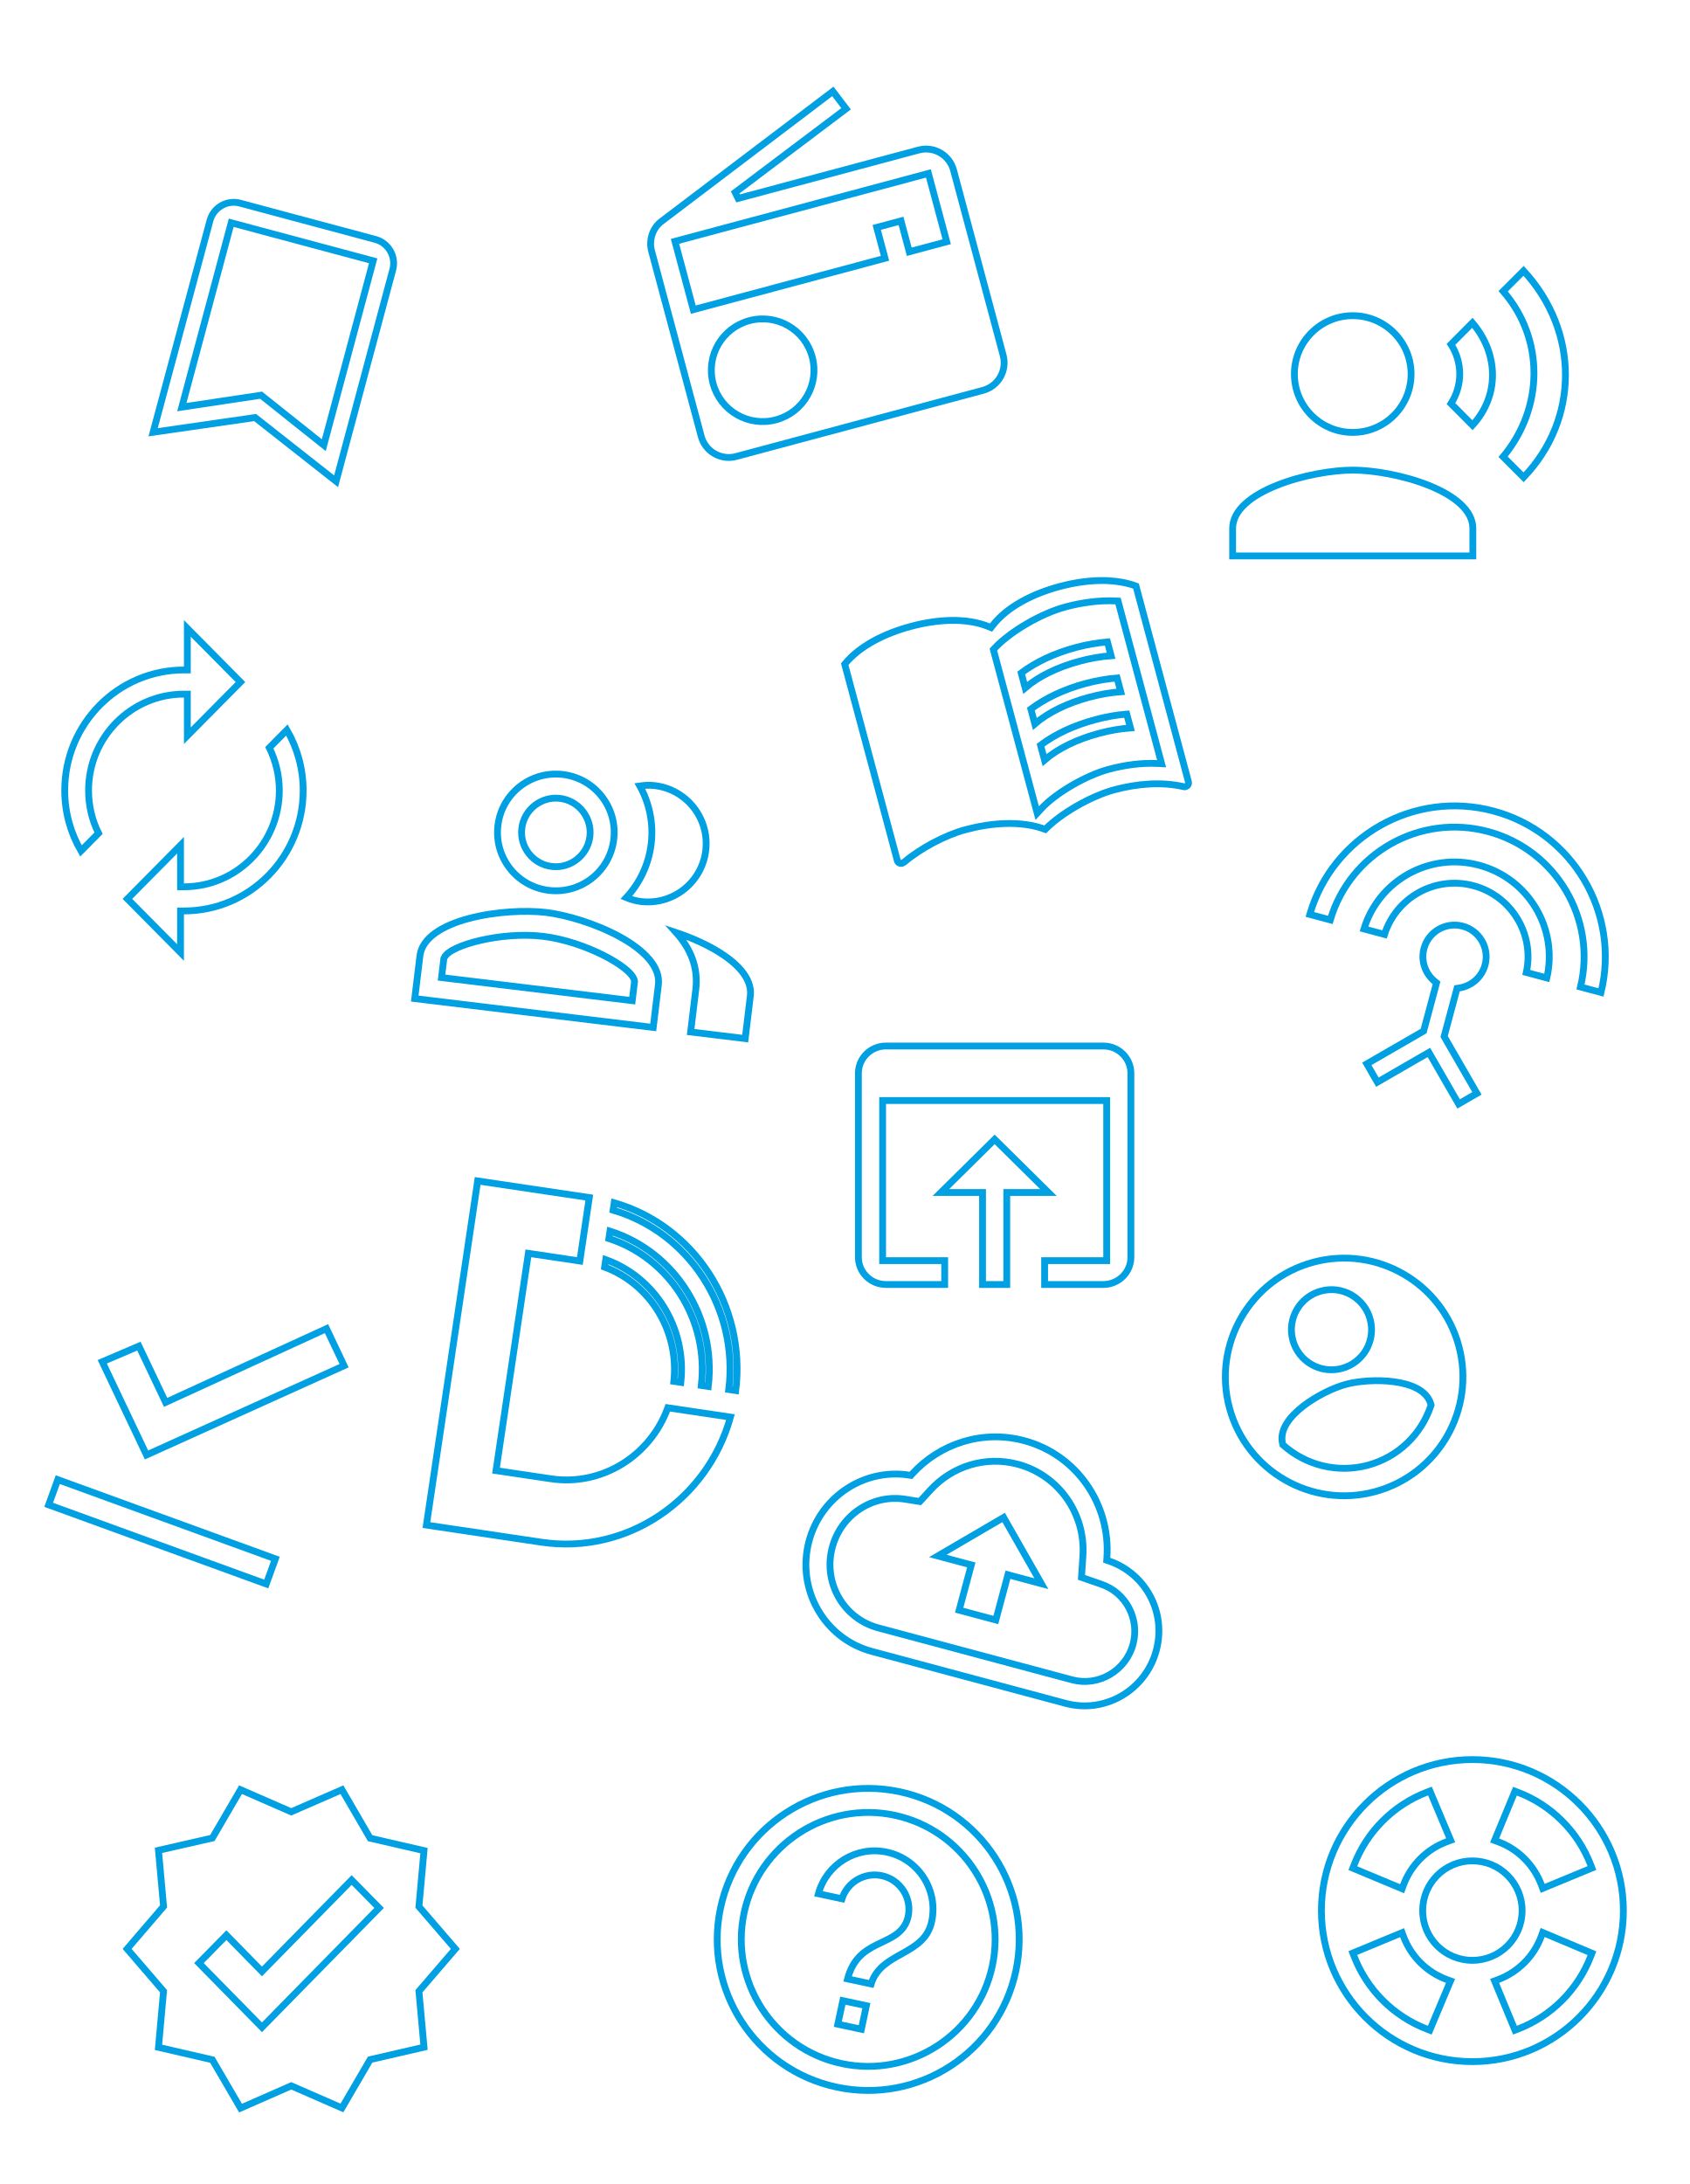
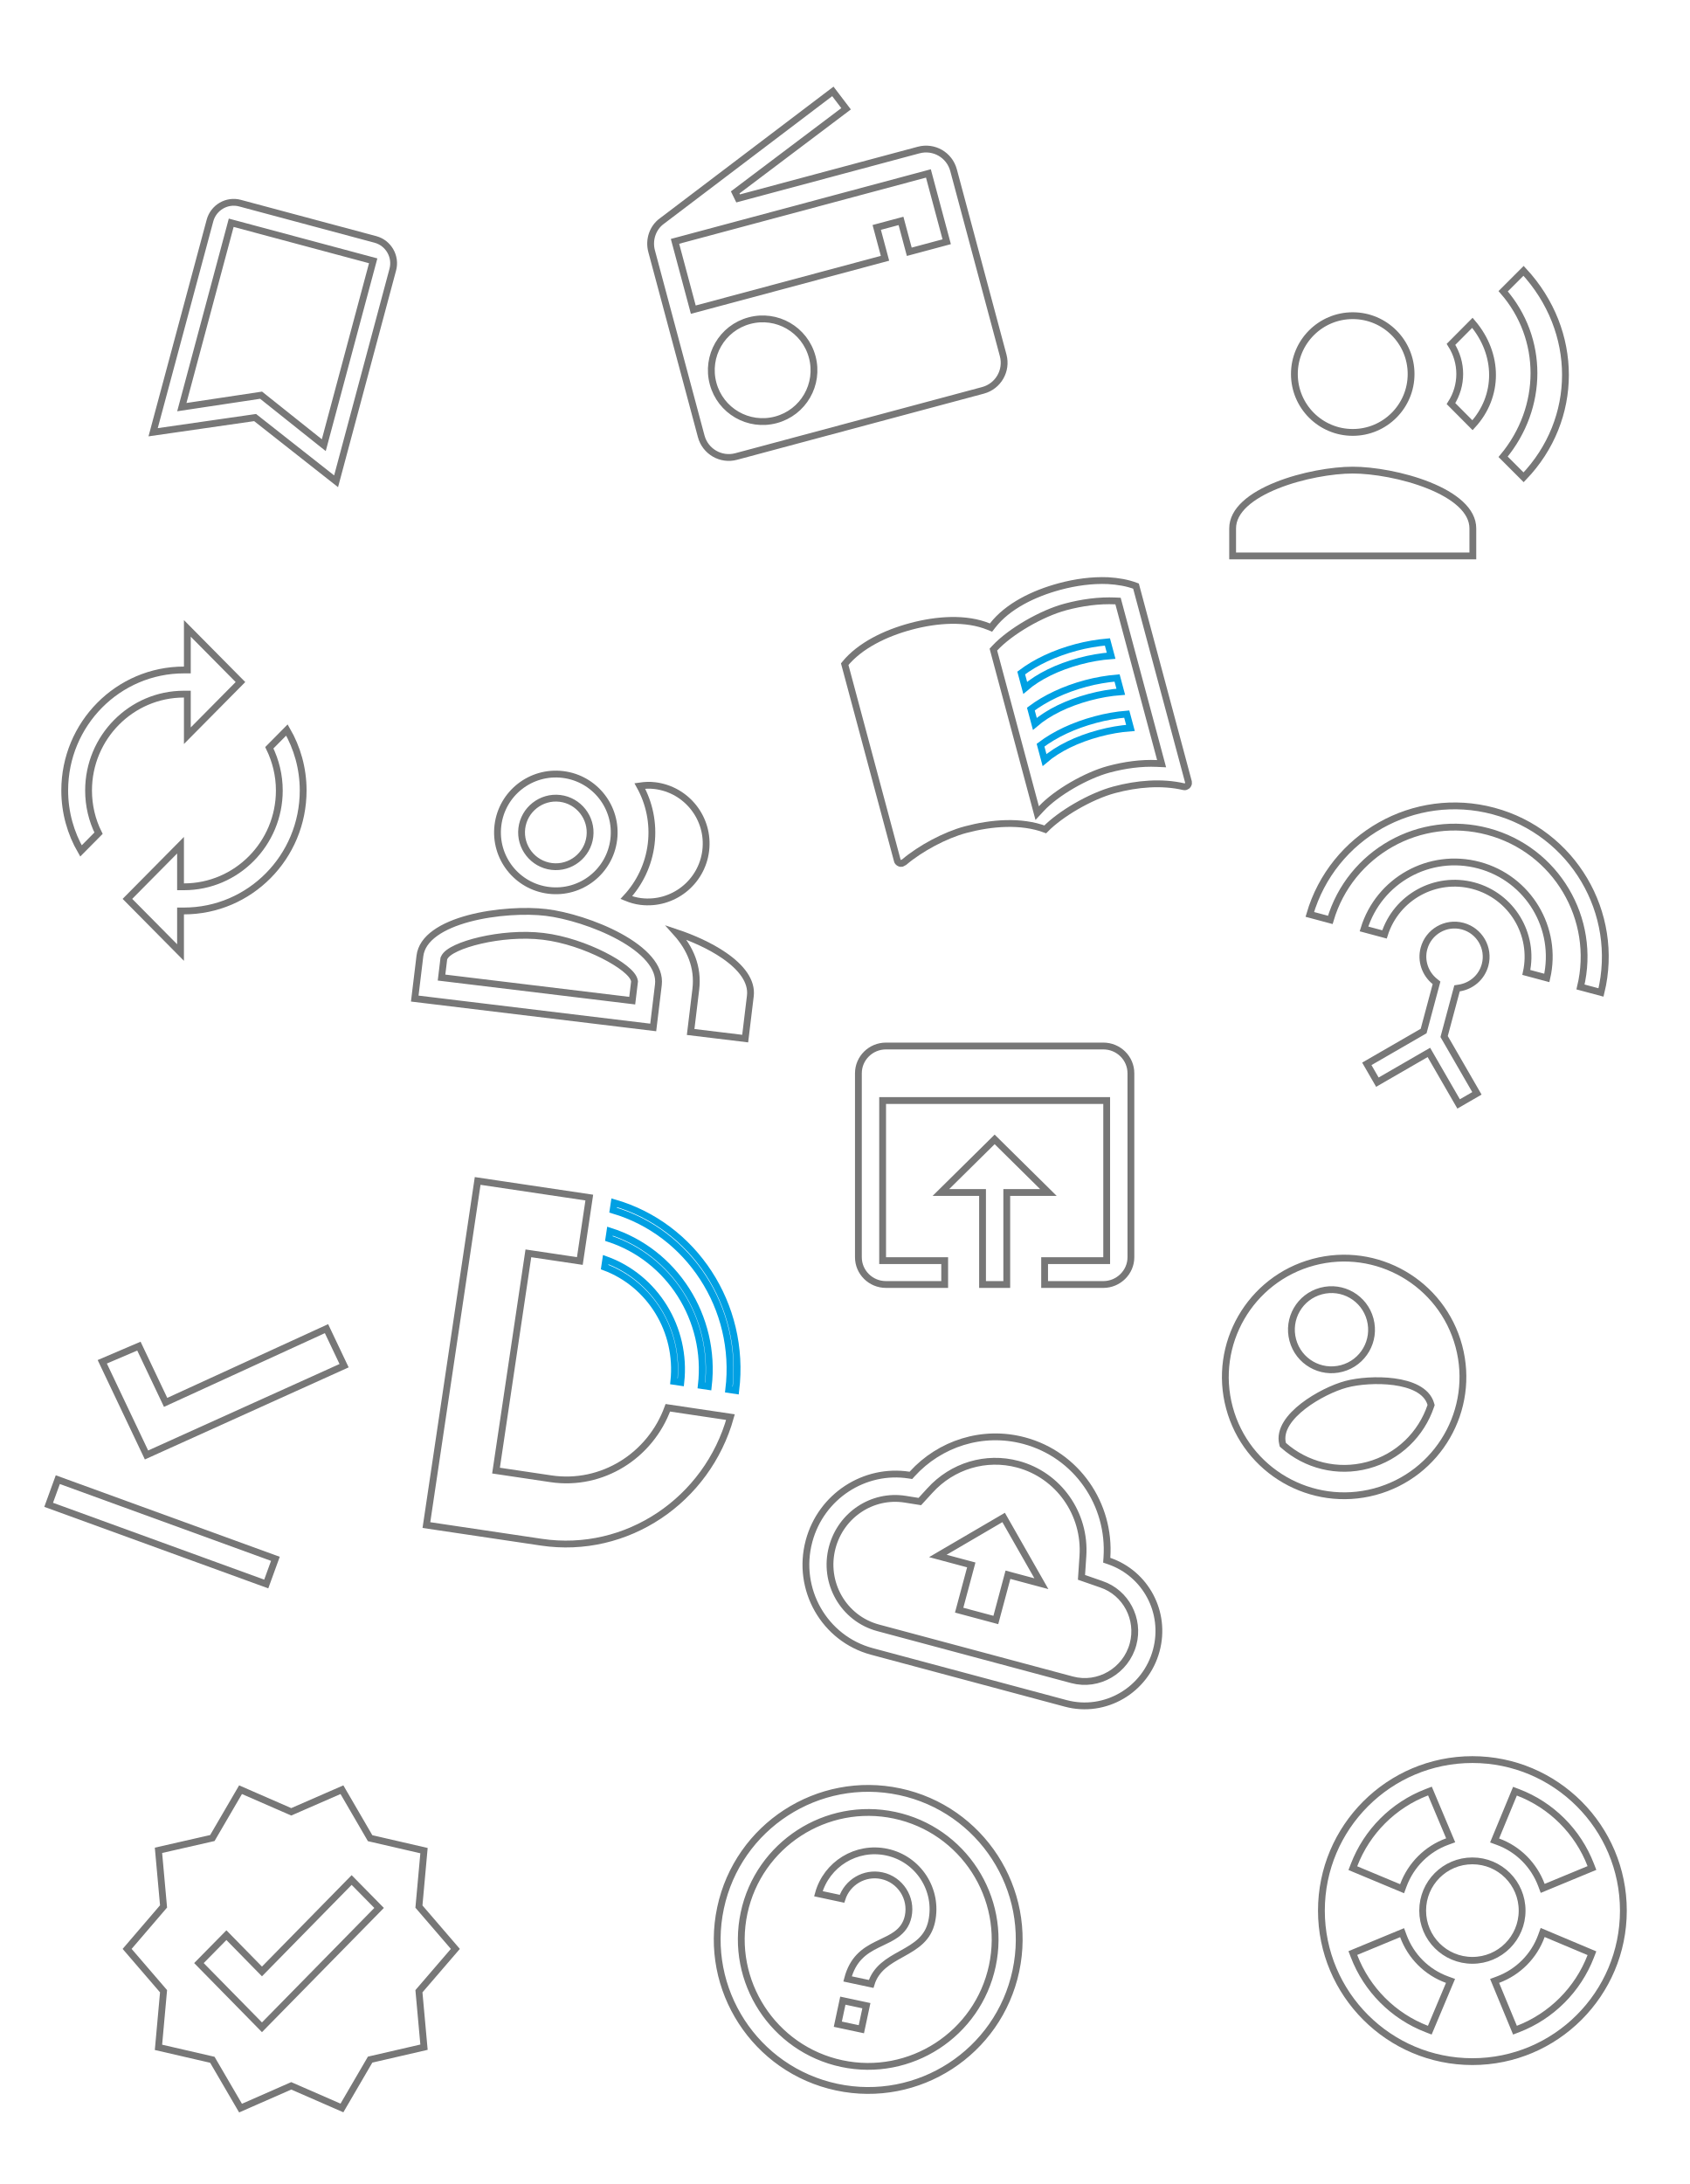
<svg xmlns="http://www.w3.org/2000/svg" width="496" height="641" viewBox="0 0 496 641" fill="none">
-   <path d="M48.198 410.704L48.621 411.595L49.518 411.184L95.852 389.955L101.015 400.827L43.011 427.029L30.024 399.683L40.78 395.084L48.198 410.704ZM16.969 434.275L80.848 457.513L78.161 464.9L14.282 441.661L16.969 434.275Z" stroke="#00A0E3" stroke-width="2" />
-   <path d="M376.535 423.734L376.61 424.035L376.843 424.24C383.354 429.976 392.542 432.453 401.541 430.042C410.54 427.631 417.258 420.892 420.029 412.669L420.128 412.375L420.043 412.076C419.457 410.013 417.921 408.537 416.003 407.513C414.09 406.493 411.713 405.873 409.245 405.54C404.312 404.875 398.754 405.323 395.175 406.282C391.578 407.246 386.541 409.637 382.605 412.678C380.635 414.2 378.89 415.925 377.746 417.765C376.6 419.61 376.011 421.655 376.535 423.734ZM360.916 413.155C355.935 394.563 366.981 375.43 385.573 370.449C404.165 365.467 423.298 376.513 428.279 395.105C433.261 413.697 422.215 432.83 403.623 437.812C385.031 442.793 365.898 431.747 360.916 413.155ZM402.244 387.227C400.56 380.942 394.125 377.227 387.84 378.911C381.555 380.595 377.84 387.03 379.524 393.315C381.208 399.6 387.643 403.315 393.928 401.631C400.213 399.947 403.929 393.512 402.244 387.227Z" stroke="#00A0E3" stroke-width="2" />
-   <path d="M194.286 64.898L194.294 64.892L194.303 64.886L244.503 26.826L248.384 31.926L215.83 56.471L216.691 58.235L269.679 44.037C274.172 42.833 278.735 45.467 279.939 49.961L294.501 104.307C295.694 108.758 293.068 113.364 288.577 114.567L216.116 133.983C211.625 135.186 207.048 132.511 205.856 128.059L191.294 73.713C190.39 70.342 191.665 66.801 194.286 64.898ZM276.96 71.21L277.926 70.951L277.667 69.986L272.813 51.87L272.554 50.904L271.588 51.163L199.127 70.579L198.161 70.838L198.42 71.804L203.274 89.919L203.532 90.885L204.498 90.626L258.845 76.064L259.81 75.805L259.552 74.84L257.383 66.748L264.509 64.838L266.677 72.93L266.936 73.896L267.902 73.637L276.96 71.21ZM209.341 112.563C211.498 120.615 219.742 125.374 227.793 123.217C235.844 121.059 240.603 112.816 238.446 104.765C236.289 96.713 228.046 91.954 219.994 94.112C211.943 96.269 207.184 104.512 209.341 112.563Z" stroke="#00A0E3" stroke-width="2" />
-   <path d="M428.385 289.975L427.742 290.076L427.574 290.704L424.059 303.821L423.952 304.221L424.159 304.58L433.581 320.899L428.207 324.002L419.978 309.749L419.478 308.883L418.612 309.383L404.359 317.612L401.257 312.238L417.576 302.816L417.935 302.608L418.042 302.208L421.556 289.092L421.725 288.463L421.219 288.055C418.428 285.803 417.055 282.045 418.033 278.392C419.36 273.441 424.456 270.498 429.408 271.825C434.36 273.152 437.302 278.248 435.975 283.2C434.986 286.89 431.93 289.42 428.385 289.975ZM400.423 272.638C404.789 258.374 419.675 250.047 434.2 253.939C448.726 257.831 457.454 272.486 454.103 287.022L448.08 285.408C450.538 274.217 443.768 262.952 432.588 259.956C421.408 256.961 409.913 263.332 406.446 274.252L400.423 272.638ZM436.848 244.058C416.883 238.708 396.366 250.285 390.537 269.989L384.518 268.376C391.235 245.366 415.19 231.805 438.461 238.04C461.731 244.275 475.696 267.998 470.008 291.284L463.989 289.671C468.793 269.692 456.813 249.407 436.848 244.058Z" stroke="#00A0E3" stroke-width="2" />
-   <path d="M61.64 64.745L61.64 64.745C62.67 60.9 66.623 58.595 70.455 59.622L110.202 70.272C114.041 71.3 116.343 75.288 115.314 79.127L98.666 141.257L75.23 122.816L74.894 122.551L74.469 122.612L44.953 126.864L61.64 64.745ZM93.862 129.709L95.056 130.66L95.451 129.185L109.297 77.514L109.556 76.548L108.59 76.289L68.843 65.639L67.877 65.38L67.618 66.346L53.773 118.018L53.377 119.492L54.887 119.265L76.651 115.99L93.862 129.709Z" stroke="#00A0E3" stroke-width="2" />
-   <path d="M290.229 183.907L290.932 184.194L291.397 183.595C295.794 177.928 303.468 174.18 311.129 172.128C315.7 170.903 320.602 170.218 325.262 170.42C328.259 170.601 330.909 171.044 333.494 172.015L348.912 229.556C348.961 229.739 348.93 230.029 348.757 230.33C348.583 230.63 348.347 230.802 348.164 230.851C347.946 230.909 347.881 230.924 347.823 230.93C347.791 230.933 347.734 230.936 347.589 230.907C341.02 229.373 333.775 230.021 327.119 231.804C323.633 232.738 319.6 234.53 315.883 236.688C312.414 238.701 309.16 241.068 306.854 243.414C299.737 240.758 291.009 241.48 283.397 243.519C277.545 245.087 270.231 248.961 265.443 253.032C265.214 253.123 265.047 253.234 264.942 253.304L264.927 253.314C264.791 253.403 264.775 253.408 264.748 253.415C264.566 253.464 264.275 253.434 263.975 253.26C263.674 253.087 263.502 252.85 263.453 252.667L247.981 194.925C252.423 189.473 259.921 185.849 267.407 183.843C275.068 181.79 283.588 181.199 290.229 183.907ZM339.646 224.079L341.012 224.142L340.658 222.821L328.41 177.112L328.221 176.406L327.49 176.372C322.621 176.147 317.588 176.847 312.741 178.145C309.255 179.079 305.222 180.871 301.505 183.029C297.792 185.184 294.325 187.745 292.003 190.251L291.628 190.656L291.771 191.19L304.019 236.899L304.487 238.648L305.718 237.32C307.857 235.01 311.143 232.566 314.757 230.468C318.367 228.372 322.235 226.663 325.507 225.786C330.2 224.529 335.025 223.865 339.646 224.079Z" stroke="#00A0E3" stroke-width="2" />
+   <path d="M48.198 410.704L48.621 411.595L49.518 411.184L95.852 389.955L101.015 400.827L43.011 427.029L30.024 399.683L40.78 395.084L48.198 410.704ZM16.969 434.275L80.848 457.513L78.161 464.9L14.282 441.661L16.969 434.275Z" stroke="#777777" stroke-width="2" />
+   <path d="M376.535 423.734L376.61 424.035L376.843 424.24C383.354 429.976 392.542 432.453 401.541 430.042C410.54 427.631 417.258 420.892 420.029 412.669L420.128 412.375L420.043 412.076C419.457 410.013 417.921 408.537 416.003 407.513C414.09 406.493 411.713 405.873 409.245 405.54C404.312 404.875 398.754 405.323 395.175 406.282C391.578 407.246 386.541 409.637 382.605 412.678C380.635 414.2 378.89 415.925 377.746 417.765C376.6 419.61 376.011 421.655 376.535 423.734ZM360.916 413.155C355.935 394.563 366.981 375.43 385.573 370.449C404.165 365.467 423.298 376.513 428.279 395.105C433.261 413.697 422.215 432.83 403.623 437.812C385.031 442.793 365.898 431.747 360.916 413.155ZM402.244 387.227C400.56 380.942 394.125 377.227 387.84 378.911C381.555 380.595 377.84 387.03 379.524 393.315C381.208 399.6 387.643 403.315 393.928 401.631C400.213 399.947 403.929 393.512 402.244 387.227Z" stroke="#777777" stroke-width="2" />
+   <path d="M194.286 64.898L194.294 64.892L194.303 64.886L244.503 26.826L248.384 31.926L215.83 56.471L216.691 58.235L269.679 44.037C274.172 42.833 278.735 45.467 279.939 49.961L294.501 104.307C295.694 108.758 293.068 113.364 288.577 114.567L216.116 133.983C211.625 135.186 207.048 132.511 205.856 128.059L191.294 73.713C190.39 70.342 191.665 66.801 194.286 64.898ZM276.96 71.21L277.926 70.951L277.667 69.986L272.813 51.87L272.554 50.904L271.588 51.163L199.127 70.579L198.161 70.838L198.42 71.804L203.274 89.919L203.532 90.885L204.498 90.626L258.845 76.064L259.81 75.805L259.552 74.84L257.383 66.748L264.509 64.838L266.677 72.93L266.936 73.896L267.902 73.637L276.96 71.21ZM209.341 112.563C211.498 120.615 219.742 125.374 227.793 123.217C235.844 121.059 240.603 112.816 238.446 104.765C236.289 96.713 228.046 91.954 219.994 94.112C211.943 96.269 207.184 104.512 209.341 112.563Z" stroke="#777777" stroke-width="2" />
+   <path d="M428.385 289.975L427.742 290.076L427.574 290.704L424.059 303.821L423.952 304.221L424.159 304.58L433.581 320.899L428.207 324.002L419.978 309.749L419.478 308.883L418.612 309.383L404.359 317.612L401.257 312.238L417.576 302.816L417.935 302.608L418.042 302.208L421.556 289.092L421.725 288.463L421.219 288.055C418.428 285.803 417.055 282.045 418.033 278.392C419.36 273.441 424.456 270.498 429.408 271.825C434.36 273.152 437.302 278.248 435.975 283.2C434.986 286.89 431.93 289.42 428.385 289.975ZM400.423 272.638C404.789 258.374 419.675 250.047 434.2 253.939C448.726 257.831 457.454 272.486 454.103 287.022L448.08 285.408C450.538 274.217 443.768 262.952 432.588 259.956C421.408 256.961 409.913 263.332 406.446 274.252L400.423 272.638ZM436.848 244.058C416.883 238.708 396.366 250.285 390.537 269.989L384.518 268.376C391.235 245.366 415.19 231.805 438.461 238.04C461.731 244.275 475.696 267.998 470.008 291.284L463.989 289.671C468.793 269.692 456.813 249.407 436.848 244.058Z" stroke="#777777" stroke-width="2" />
+   <path d="M61.64 64.745L61.64 64.745C62.67 60.9 66.623 58.595 70.455 59.622L110.202 70.272C114.041 71.3 116.343 75.288 115.314 79.127L98.666 141.257L75.23 122.816L74.894 122.551L74.469 122.612L44.953 126.864L61.64 64.745ZM93.862 129.709L95.056 130.66L95.451 129.185L109.297 77.514L109.556 76.548L108.59 76.289L68.843 65.639L67.877 65.38L67.618 66.346L53.773 118.018L53.377 119.492L54.887 119.265L76.651 115.99L93.862 129.709Z" stroke="#777777" stroke-width="2" />
+   <path d="M290.229 183.907L290.932 184.194L291.397 183.595C295.794 177.928 303.468 174.18 311.129 172.128C315.7 170.903 320.602 170.218 325.262 170.42C328.259 170.601 330.909 171.044 333.494 172.015L348.912 229.556C348.961 229.739 348.93 230.029 348.757 230.33C348.583 230.63 348.347 230.802 348.164 230.851C347.946 230.909 347.881 230.924 347.823 230.93C347.791 230.933 347.734 230.936 347.589 230.907C341.02 229.373 333.775 230.021 327.119 231.804C323.633 232.738 319.6 234.53 315.883 236.688C312.414 238.701 309.16 241.068 306.854 243.414C299.737 240.758 291.009 241.48 283.397 243.519C277.545 245.087 270.231 248.961 265.443 253.032C265.214 253.123 265.047 253.234 264.942 253.304L264.927 253.314C264.791 253.403 264.775 253.408 264.748 253.415C264.566 253.464 264.275 253.434 263.975 253.26C263.674 253.087 263.502 252.85 263.453 252.667L247.981 194.925C252.423 189.473 259.921 185.849 267.407 183.843C275.068 181.79 283.588 181.199 290.229 183.907ZM339.646 224.079L341.012 224.142L340.658 222.821L328.41 177.112L328.221 176.406L327.49 176.372C322.621 176.147 317.588 176.847 312.741 178.145C309.255 179.079 305.222 180.871 301.505 183.029C297.792 185.184 294.325 187.745 292.003 190.251L291.628 190.656L291.771 191.19L304.019 236.899L304.487 238.648L305.718 237.32C307.857 235.01 311.143 232.566 314.757 230.468C318.367 228.372 322.235 226.663 325.507 225.786C330.2 224.529 335.025 223.865 339.646 224.079Z" stroke="#777777" stroke-width="2" />
  <path d="M300.968 201.887L299.799 197.524C304.039 194.32 309.533 191.726 315.921 190.014C318.991 189.191 322.111 188.671 325.105 188.404L326.191 192.455C323.234 192.674 320.124 193.208 317.001 194.044C310.458 195.797 304.906 198.511 300.968 201.887Z" stroke="#00A0E3" stroke-width="2" />
  <path d="M329.023 203.028C326.067 203.247 322.956 203.78 319.834 204.617C313.291 206.37 307.739 209.084 303.801 212.46L302.633 208.102C306.887 204.926 312.373 202.297 318.754 200.587C321.824 199.764 324.943 199.244 327.938 198.977L329.023 203.028Z" stroke="#00A0E3" stroke-width="2" />
  <path d="M306.644 223.073L305.475 218.71C309.716 215.506 315.21 212.911 321.598 211.2C324.677 210.374 327.789 209.822 330.779 209.581L331.867 213.641C328.911 213.86 325.8 214.393 322.678 215.23C316.134 216.983 310.583 219.697 306.644 223.073Z" stroke="#00A0E3" stroke-width="2" />
-   <path d="M146.604 431.765L145.615 431.618L145.763 430.629L154.967 368.84L155.114 367.851L156.103 367.998L170.225 370.102L172.998 351.487L140.227 346.605L125.181 447.605L158.942 452.634C184.021 456.37 207.641 440.302 214.442 415.921L196.053 413.181C190.952 427.222 176.782 436.26 161.715 434.016L146.604 431.765Z" stroke="#00A0E3" stroke-width="2" />
+   <path d="M146.604 431.765L145.615 431.618L145.763 430.629L154.967 368.84L155.114 367.851L156.103 367.998L170.225 370.102L172.998 351.487L140.227 346.605L125.181 447.605L158.942 452.634C184.021 456.37 207.641 440.302 214.442 415.921L196.053 413.181C190.952 427.222 176.782 436.26 161.715 434.016L146.604 431.765Z" stroke="#777777" stroke-width="2" />
  <path d="M179.988 355.175C202.176 361.683 216.848 383.904 213.947 407.823L215.999 408.129C219.089 382.949 203.634 359.701 180.311 353.007L179.988 355.175Z" stroke="#00A0E3" stroke-width="2" />
  <path d="M178.747 363.504C196.5 369.266 208.128 387.244 205.886 406.622L207.938 406.928C210.351 386.351 197.91 367.287 179.07 361.338L178.747 363.504Z" stroke="#00A0E3" stroke-width="2" />
  <path d="M197.821 405.421L199.873 405.727C201.634 389.697 192.245 374.87 177.825 369.697L177.499 371.885C190.832 376.853 199.413 390.582 197.821 405.421Z" stroke="#00A0E3" stroke-width="2" />
-   <path d="M324.954 457.157L324.901 457.922L325.626 458.172C336.3 461.848 342.456 473.2 339.46 484.379C336.327 496.073 324.404 503.032 312.865 499.94L255.951 484.69C242.003 480.952 233.721 466.445 237.507 452.316C241.041 439.126 253.83 430.903 266.878 432.938L267.41 433.021L267.772 432.622C275.853 423.727 288.407 419.544 300.679 422.832C316.136 426.974 326.038 441.547 324.954 457.157ZM265.749 440.017L265.748 440.017C256.092 438.483 246.891 444.589 244.331 454.144C241.569 464.45 247.586 475.03 257.805 477.768L314.719 493.018C322.486 495.099 330.539 490.377 332.636 482.55C334.608 475.191 330.553 467.428 323.335 464.981C323.334 464.981 323.333 464.98 323.331 464.98L317.491 462.951L317.906 456.721C318.754 444.278 310.765 432.953 298.824 429.754C289.437 427.239 279.559 430.224 272.983 437.481C272.982 437.482 272.982 437.482 272.981 437.483L270.032 440.701L265.749 440.017ZM284.881 460.265L285.139 459.299L284.173 459.04L275.323 456.669L294.639 445.374L305.72 464.813L296.87 462.442L295.904 462.183L295.645 463.149L292.345 475.463L281.581 472.579L284.881 460.265Z" stroke="#00A0E3" stroke-width="2" />
-   <path d="M204.265 290.379C205.059 283.822 202.601 278.278 198.494 273.706C203.427 275.348 208.508 277.63 212.538 280.392C217.698 283.93 220.799 288.01 220.278 292.318L218.764 304.824L202.751 302.885L204.265 290.379Z" stroke="#00A0E3" stroke-width="2" />
-   <path d="M207.182 249.643C206.044 259.038 197.513 265.727 188.117 264.589C186.625 264.409 185.22 263.995 183.865 263.445C187.762 259.238 190.43 253.809 191.169 247.704C191.908 241.599 190.613 235.69 187.832 230.675C189.28 230.464 190.742 230.398 192.235 230.578C201.63 231.716 208.319 240.247 207.182 249.643Z" stroke="#00A0E3" stroke-width="2" />
-   <path d="M180.184 246.374C179.047 255.77 170.516 262.459 161.12 261.321C151.724 260.184 145.035 251.653 146.173 242.257C147.31 232.861 155.841 226.173 165.237 227.31C174.633 228.447 181.322 236.978 180.184 246.374ZM173.17 245.525C173.836 240.027 169.886 234.989 164.388 234.324C158.89 233.658 153.852 237.608 153.187 243.106C152.521 248.604 156.471 253.642 161.969 254.308C167.467 254.973 172.505 251.023 173.17 245.525Z" stroke="#00A0E3" stroke-width="2" />
-   <path d="M184.609 293.572L185.602 293.693L185.722 292.7L186.266 288.2L186.283 288.063L186.262 287.927C186.157 287.249 185.759 286.601 185.281 286.026C184.787 285.431 184.123 284.813 183.338 284.192C181.766 282.948 179.621 281.622 177.134 280.366C172.162 277.857 165.701 275.572 159.486 274.82C153.271 274.068 146.451 274.745 141.023 276.001C138.307 276.629 135.906 277.41 134.081 278.25C133.17 278.669 132.377 279.115 131.755 279.58C131.152 280.03 130.612 280.569 130.349 281.207L130.297 281.333L130.28 281.468L129.741 285.923L129.621 286.916L130.614 287.036L184.609 293.572ZM123.272 280.574C123.59 277.947 125.186 275.73 127.751 273.88C130.324 272.024 133.796 270.597 137.663 269.566C145.399 267.504 154.452 267.094 160.335 267.806C166.218 268.518 174.912 271.077 181.932 274.925C185.441 276.849 188.472 279.064 190.528 281.48C192.577 283.888 193.598 286.422 193.28 289.049L191.766 301.555L121.758 293.08L123.272 280.574Z" stroke="#00A0E3" stroke-width="2" />
-   <path d="M466.444 548.63L467.347 548.257L466.995 547.346C463.223 537.565 455.445 529.786 445.66 526.058L444.751 525.712L444.38 526.61L439.167 539.21L438.769 540.174L439.749 540.532C445.678 542.696 450.314 547.372 452.526 553.269L452.889 554.237L453.844 553.842L466.444 548.63ZM420.164 526.559L419.788 525.666L418.884 526.014C409.056 529.786 401.278 537.565 397.505 547.393L397.156 548.3L398.053 548.674L410.653 553.932L411.615 554.333L411.976 553.355C414.187 547.374 418.91 542.653 424.886 540.488L425.875 540.129L425.467 539.159L420.164 526.559ZM398.056 572.843L397.155 573.216L397.505 574.126C401.277 583.953 409.055 591.731 418.837 595.504L419.742 595.853L420.119 594.959L425.421 582.359L425.83 581.389L424.84 581.031C418.865 578.866 414.187 574.19 411.976 568.208L411.616 567.234L410.656 567.631L398.056 572.843ZM444.38 594.953L444.753 595.855L445.664 595.504C455.445 591.731 463.222 583.954 466.995 574.172L467.344 573.267L466.45 572.891L453.85 567.588L452.88 567.18L452.522 568.169C450.357 574.145 445.679 578.824 439.743 581.034L438.771 581.395L439.167 582.353L444.38 594.953ZM387.926 560.759C387.926 536.292 407.784 516.435 432.25 516.435C456.717 516.435 476.575 536.292 476.575 560.759C476.575 585.226 456.717 605.084 432.25 605.084C407.784 605.084 387.926 585.226 387.926 560.759ZM417.653 560.759C417.653 568.835 424.174 575.356 432.25 575.356C440.326 575.356 446.848 568.835 446.848 560.759C446.848 552.683 440.326 546.162 432.25 546.162C424.174 546.162 417.653 552.683 417.653 560.759Z" stroke="#00A0E3" stroke-width="2" />
-   <path d="M123.024 559.155L122.986 559.577L123.262 559.898L133.68 572L123.262 584.102L122.986 584.423L123.024 584.845L124.475 600.845L109.08 604.397L108.659 604.494L108.441 604.868L100.384 618.682L85.9 612.363L85.499 612.188L85.098 612.364L70.615 618.726L62.559 604.913L62.341 604.54L61.92 604.443L46.525 600.89L47.976 584.844L48.014 584.423L47.738 584.102L37.319 571.999L47.739 559.851L48.014 559.531L47.976 559.11L46.525 543.066L61.917 539.558L62.34 539.461L62.559 539.087L70.616 525.272L85.1 531.591L85.5 531.765L85.9 531.591L100.383 525.273L108.44 539.131L108.658 539.506L109.08 539.603L124.475 543.155L123.024 559.155ZM76.191 594.278L76.905 595.005L77.619 594.278L110.604 560.678L111.292 559.976L110.603 559.276L103.943 552.51L103.229 551.785L102.516 552.511L76.905 578.617L67.179 568.694L66.466 567.967L65.752 568.693L59.092 575.458L58.403 576.159L59.091 576.861L76.191 594.278Z" stroke="#00A0E3" stroke-width="2" />
-   <path d="M254.343 588.663L252.869 595.573L245.959 594.099L247.433 587.189L254.343 588.663ZM211.53 559.971C216.634 536.042 240.197 520.764 264.126 525.868C288.054 530.973 303.332 554.536 298.228 578.464C293.124 602.393 269.56 617.671 245.632 612.566C221.703 607.462 206.425 583.899 211.53 559.971ZM218.439 561.444C214.154 581.533 227.017 601.372 247.106 605.657C267.194 609.942 287.033 597.079 291.318 576.99C295.603 556.902 282.74 537.063 262.652 532.778C242.563 528.493 222.724 541.356 218.439 561.444ZM248.818 580.805C249.579 577.9 250.786 575.893 252.185 574.404C253.748 572.741 255.599 571.67 257.509 570.725C257.942 570.511 258.386 570.3 258.832 570.088C260.296 569.392 261.789 568.683 263.035 567.79C264.732 566.575 266.078 564.96 266.613 562.452C267.769 557.036 264.286 551.664 258.869 550.509C253.783 549.424 248.736 552.429 247.183 557.285L240.254 555.806C242.637 547.114 251.416 541.695 260.343 543.599C269.6 545.574 275.497 554.669 273.523 563.926C272.444 568.983 268.871 571.132 264.912 573.34C264.777 573.415 264.641 573.491 264.505 573.567C260.983 575.524 257.147 577.657 255.746 582.283L248.818 580.805Z" stroke="#00A0E3" stroke-width="2" />
-   <path d="M414.254 109.782C414.254 119.242 406.584 126.912 397.124 126.912C387.663 126.912 379.994 119.242 379.994 109.782C379.994 100.321 387.663 92.652 397.124 92.652C406.584 92.652 414.254 100.321 414.254 109.782Z" stroke="#00A0E3" stroke-width="2" />
-   <path d="M361.864 155.106C361.864 152.459 363.182 150.067 365.506 147.922C367.837 145.771 371.113 143.937 374.828 142.449C382.26 139.471 391.198 137.976 397.124 137.976C403.05 137.976 411.988 139.471 419.42 142.449C423.135 143.937 426.411 145.771 428.741 147.922C431.065 150.067 432.383 152.459 432.383 155.106V163.171H361.864V155.106ZM425.97 118.453C429.392 113.098 429.392 106.421 425.97 101.066L432.253 94.745C440.144 104.009 440.11 116.304 432.283 124.804L425.97 118.453ZM441.27 134.067C453.327 119.577 453.358 99.326 441.286 85.481L447.278 79.489C463.697 97.205 463.639 123.072 447.291 140.088L441.27 134.067Z" stroke="#00A0E3" stroke-width="2" />
-   <path d="M259.111 369V370H260.111H277.333V377H260.111C255.598 377 252 373.389 252 369V315C252 310.611 255.598 307 260.111 307H323.889C328.402 307 332 310.611 332 315V369C332 373.386 328.359 377 323.889 377H306.667V370H323.889H324.889V369V324V323H323.889H260.111H259.111V324V369ZM288.444 351V350H287.444H276.213L292 334.406L307.787 350H296.556H295.556V351V377H288.444V351Z" stroke="#00A0E3" stroke-width="2" />
-   <path d="M55 204.727V203.727H54C38.543 203.727 26 216.412 26 232C26 236.49 27.039 240.777 28.927 244.541L23.773 249.748C20.757 244.544 19 238.485 19 232C19 212.452 34.672 196.636 54 196.636H55V195.636V184.431L70.593 200.182L55 215.932V204.727ZM84.227 214.252C87.243 219.456 89 225.515 89 232C89 251.548 73.328 267.364 54 267.364H53V268.364V279.569L37.407 263.818L53 248.068V259.273V260.273H54C69.457 260.273 82 247.588 82 232C82 227.497 80.915 223.252 79.066 219.465L84.227 214.252Z" stroke="#00A0E3" stroke-width="2" />
+   <path d="M324.954 457.157L324.901 457.922L325.626 458.172C336.3 461.848 342.456 473.2 339.46 484.379C336.327 496.073 324.404 503.032 312.865 499.94L255.951 484.69C242.003 480.952 233.721 466.445 237.507 452.316C241.041 439.126 253.83 430.903 266.878 432.938L267.41 433.021L267.772 432.622C275.853 423.727 288.407 419.544 300.679 422.832C316.136 426.974 326.038 441.547 324.954 457.157ZM265.749 440.017L265.748 440.017C256.092 438.483 246.891 444.589 244.331 454.144C241.569 464.45 247.586 475.03 257.805 477.768L314.719 493.018C322.486 495.099 330.539 490.377 332.636 482.55C334.608 475.191 330.553 467.428 323.335 464.981C323.334 464.981 323.333 464.98 323.331 464.98L317.491 462.951L317.906 456.721C318.754 444.278 310.765 432.953 298.824 429.754C289.437 427.239 279.559 430.224 272.983 437.481C272.982 437.482 272.982 437.482 272.981 437.483L270.032 440.701L265.749 440.017ZM284.881 460.265L285.139 459.299L284.173 459.04L275.323 456.669L294.639 445.374L305.72 464.813L296.87 462.442L295.904 462.183L295.645 463.149L292.345 475.463L281.581 472.579L284.881 460.265Z" stroke="#777777" stroke-width="2" />
+   <path d="M204.265 290.379C205.059 283.822 202.601 278.278 198.494 273.706C203.427 275.348 208.508 277.63 212.538 280.392C217.698 283.93 220.799 288.01 220.278 292.318L218.764 304.824L202.751 302.885L204.265 290.379Z" stroke="#777777" stroke-width="2" />
+   <path d="M207.182 249.643C206.044 259.038 197.513 265.727 188.117 264.589C186.625 264.409 185.22 263.995 183.865 263.445C187.762 259.238 190.43 253.809 191.169 247.704C191.908 241.599 190.613 235.69 187.832 230.675C189.28 230.464 190.742 230.398 192.235 230.578C201.63 231.716 208.319 240.247 207.182 249.643Z" stroke="#777777" stroke-width="2" />
+   <path d="M180.184 246.374C179.047 255.77 170.516 262.459 161.12 261.321C151.724 260.184 145.035 251.653 146.173 242.257C147.31 232.861 155.841 226.173 165.237 227.31C174.633 228.447 181.322 236.978 180.184 246.374ZM173.17 245.525C173.836 240.027 169.886 234.989 164.388 234.324C158.89 233.658 153.852 237.608 153.187 243.106C152.521 248.604 156.471 253.642 161.969 254.308C167.467 254.973 172.505 251.023 173.17 245.525Z" stroke="#777777" stroke-width="2" />
+   <path d="M184.609 293.572L185.602 293.693L185.722 292.7L186.266 288.2L186.283 288.063L186.262 287.927C186.157 287.249 185.759 286.601 185.281 286.026C184.787 285.431 184.123 284.813 183.338 284.192C181.766 282.948 179.621 281.622 177.134 280.366C172.162 277.857 165.701 275.572 159.486 274.82C153.271 274.068 146.451 274.745 141.023 276.001C138.307 276.629 135.906 277.41 134.081 278.25C133.17 278.669 132.377 279.115 131.755 279.58C131.152 280.03 130.612 280.569 130.349 281.207L130.297 281.333L130.28 281.468L129.741 285.923L129.621 286.916L130.614 287.036L184.609 293.572ZM123.272 280.574C123.59 277.947 125.186 275.73 127.751 273.88C130.324 272.024 133.796 270.597 137.663 269.566C145.399 267.504 154.452 267.094 160.335 267.806C166.218 268.518 174.912 271.077 181.932 274.925C185.441 276.849 188.472 279.064 190.528 281.48C192.577 283.888 193.598 286.422 193.28 289.049L191.766 301.555L121.758 293.08L123.272 280.574Z" stroke="#777777" stroke-width="2" />
+   <path d="M466.444 548.63L467.347 548.257L466.995 547.346C463.223 537.565 455.445 529.786 445.66 526.058L444.751 525.712L444.38 526.61L439.167 539.21L438.769 540.174L439.749 540.532C445.678 542.696 450.314 547.372 452.526 553.269L452.889 554.237L453.844 553.842L466.444 548.63ZM420.164 526.559L419.788 525.666L418.884 526.014C409.056 529.786 401.278 537.565 397.505 547.393L397.156 548.3L398.053 548.674L410.653 553.932L411.615 554.333L411.976 553.355C414.187 547.374 418.91 542.653 424.886 540.488L425.875 540.129L425.467 539.159L420.164 526.559ZM398.056 572.843L397.155 573.216L397.505 574.126C401.277 583.953 409.055 591.731 418.837 595.504L419.742 595.853L420.119 594.959L425.421 582.359L425.83 581.389L424.84 581.031C418.865 578.866 414.187 574.19 411.976 568.208L411.616 567.234L410.656 567.631L398.056 572.843ZM444.38 594.953L444.753 595.855L445.664 595.504C455.445 591.731 463.222 583.954 466.995 574.172L467.344 573.267L466.45 572.891L453.85 567.588L452.88 567.18L452.522 568.169C450.357 574.145 445.679 578.824 439.743 581.034L438.771 581.395L439.167 582.353L444.38 594.953ZM387.926 560.759C387.926 536.292 407.784 516.435 432.25 516.435C456.717 516.435 476.575 536.292 476.575 560.759C476.575 585.226 456.717 605.084 432.25 605.084C407.784 605.084 387.926 585.226 387.926 560.759ZM417.653 560.759C417.653 568.835 424.174 575.356 432.25 575.356C440.326 575.356 446.848 568.835 446.848 560.759C446.848 552.683 440.326 546.162 432.25 546.162C424.174 546.162 417.653 552.683 417.653 560.759Z" stroke="#777777" stroke-width="2" />
+   <path d="M123.024 559.155L122.986 559.577L123.262 559.898L133.68 572L123.262 584.102L122.986 584.423L123.024 584.845L124.475 600.845L109.08 604.397L108.659 604.494L108.441 604.868L100.384 618.682L85.9 612.363L85.499 612.188L85.098 612.364L70.615 618.726L62.559 604.913L62.341 604.54L61.92 604.443L46.525 600.89L47.976 584.844L48.014 584.423L47.738 584.102L37.319 571.999L47.739 559.851L48.014 559.531L47.976 559.11L46.525 543.066L61.917 539.558L62.34 539.461L62.559 539.087L70.616 525.272L85.1 531.591L85.5 531.765L85.9 531.591L100.383 525.273L108.44 539.131L108.658 539.506L109.08 539.603L124.475 543.155L123.024 559.155ZM76.191 594.278L76.905 595.005L77.619 594.278L110.604 560.678L111.292 559.976L110.603 559.276L103.943 552.51L103.229 551.785L102.516 552.511L76.905 578.617L67.179 568.694L66.466 567.967L65.752 568.693L59.092 575.458L58.403 576.159L59.091 576.861L76.191 594.278Z" stroke="#777777" stroke-width="2" />
+   <path d="M254.343 588.663L252.869 595.573L245.959 594.099L247.433 587.189L254.343 588.663ZM211.53 559.971C216.634 536.042 240.197 520.764 264.126 525.868C288.054 530.973 303.332 554.536 298.228 578.464C293.124 602.393 269.56 617.671 245.632 612.566C221.703 607.462 206.425 583.899 211.53 559.971ZM218.439 561.444C214.154 581.533 227.017 601.372 247.106 605.657C267.194 609.942 287.033 597.079 291.318 576.99C295.603 556.902 282.74 537.063 262.652 532.778C242.563 528.493 222.724 541.356 218.439 561.444ZM248.818 580.805C249.579 577.9 250.786 575.893 252.185 574.404C253.748 572.741 255.599 571.67 257.509 570.725C257.942 570.511 258.386 570.3 258.832 570.088C260.296 569.392 261.789 568.683 263.035 567.79C264.732 566.575 266.078 564.96 266.613 562.452C267.769 557.036 264.286 551.664 258.869 550.509C253.783 549.424 248.736 552.429 247.183 557.285L240.254 555.806C242.637 547.114 251.416 541.695 260.343 543.599C269.6 545.574 275.497 554.669 273.523 563.926C272.444 568.983 268.871 571.132 264.912 573.34C264.777 573.415 264.641 573.491 264.505 573.567C260.983 575.524 257.147 577.657 255.746 582.283L248.818 580.805Z" stroke="#777777" stroke-width="2" />
+   <path d="M414.254 109.782C414.254 119.242 406.584 126.912 397.124 126.912C387.663 126.912 379.994 119.242 379.994 109.782C379.994 100.321 387.663 92.652 397.124 92.652C406.584 92.652 414.254 100.321 414.254 109.782Z" stroke="#777777" stroke-width="2" />
+   <path d="M361.864 155.106C361.864 152.459 363.182 150.067 365.506 147.922C367.837 145.771 371.113 143.937 374.828 142.449C382.26 139.471 391.198 137.976 397.124 137.976C403.05 137.976 411.988 139.471 419.42 142.449C423.135 143.937 426.411 145.771 428.741 147.922C431.065 150.067 432.383 152.459 432.383 155.106V163.171H361.864V155.106ZM425.97 118.453C429.392 113.098 429.392 106.421 425.97 101.066L432.253 94.745C440.144 104.009 440.11 116.304 432.283 124.804L425.97 118.453ZM441.27 134.067C453.327 119.577 453.358 99.326 441.286 85.481L447.278 79.489C463.697 97.205 463.639 123.072 447.291 140.088L441.27 134.067Z" stroke="#777777" stroke-width="2" />
+   <path d="M259.111 369V370H260.111H277.333V377H260.111C255.598 377 252 373.389 252 369V315C252 310.611 255.598 307 260.111 307H323.889C328.402 307 332 310.611 332 315V369C332 373.386 328.359 377 323.889 377H306.667V370H323.889H324.889V369V324V323H323.889H260.111H259.111V324V369ZM288.444 351V350H287.444H276.213L292 334.406L307.787 350H296.556H295.556V351V377H288.444V351Z" stroke="#777777" stroke-width="2" />
+   <path d="M55 204.727V203.727H54C38.543 203.727 26 216.412 26 232C26 236.49 27.039 240.777 28.927 244.541L23.773 249.748C20.757 244.544 19 238.485 19 232C19 212.452 34.672 196.636 54 196.636H55V195.636V184.431L70.593 200.182L55 215.932V204.727ZM84.227 214.252C87.243 219.456 89 225.515 89 232C89 251.548 73.328 267.364 54 267.364H53V268.364V279.569L37.407 263.818L53 248.068V259.273V260.273H54C69.457 260.273 82 247.588 82 232C82 227.497 80.915 223.252 79.066 219.465L84.227 214.252Z" stroke="#777777" stroke-width="2" />
</svg>
